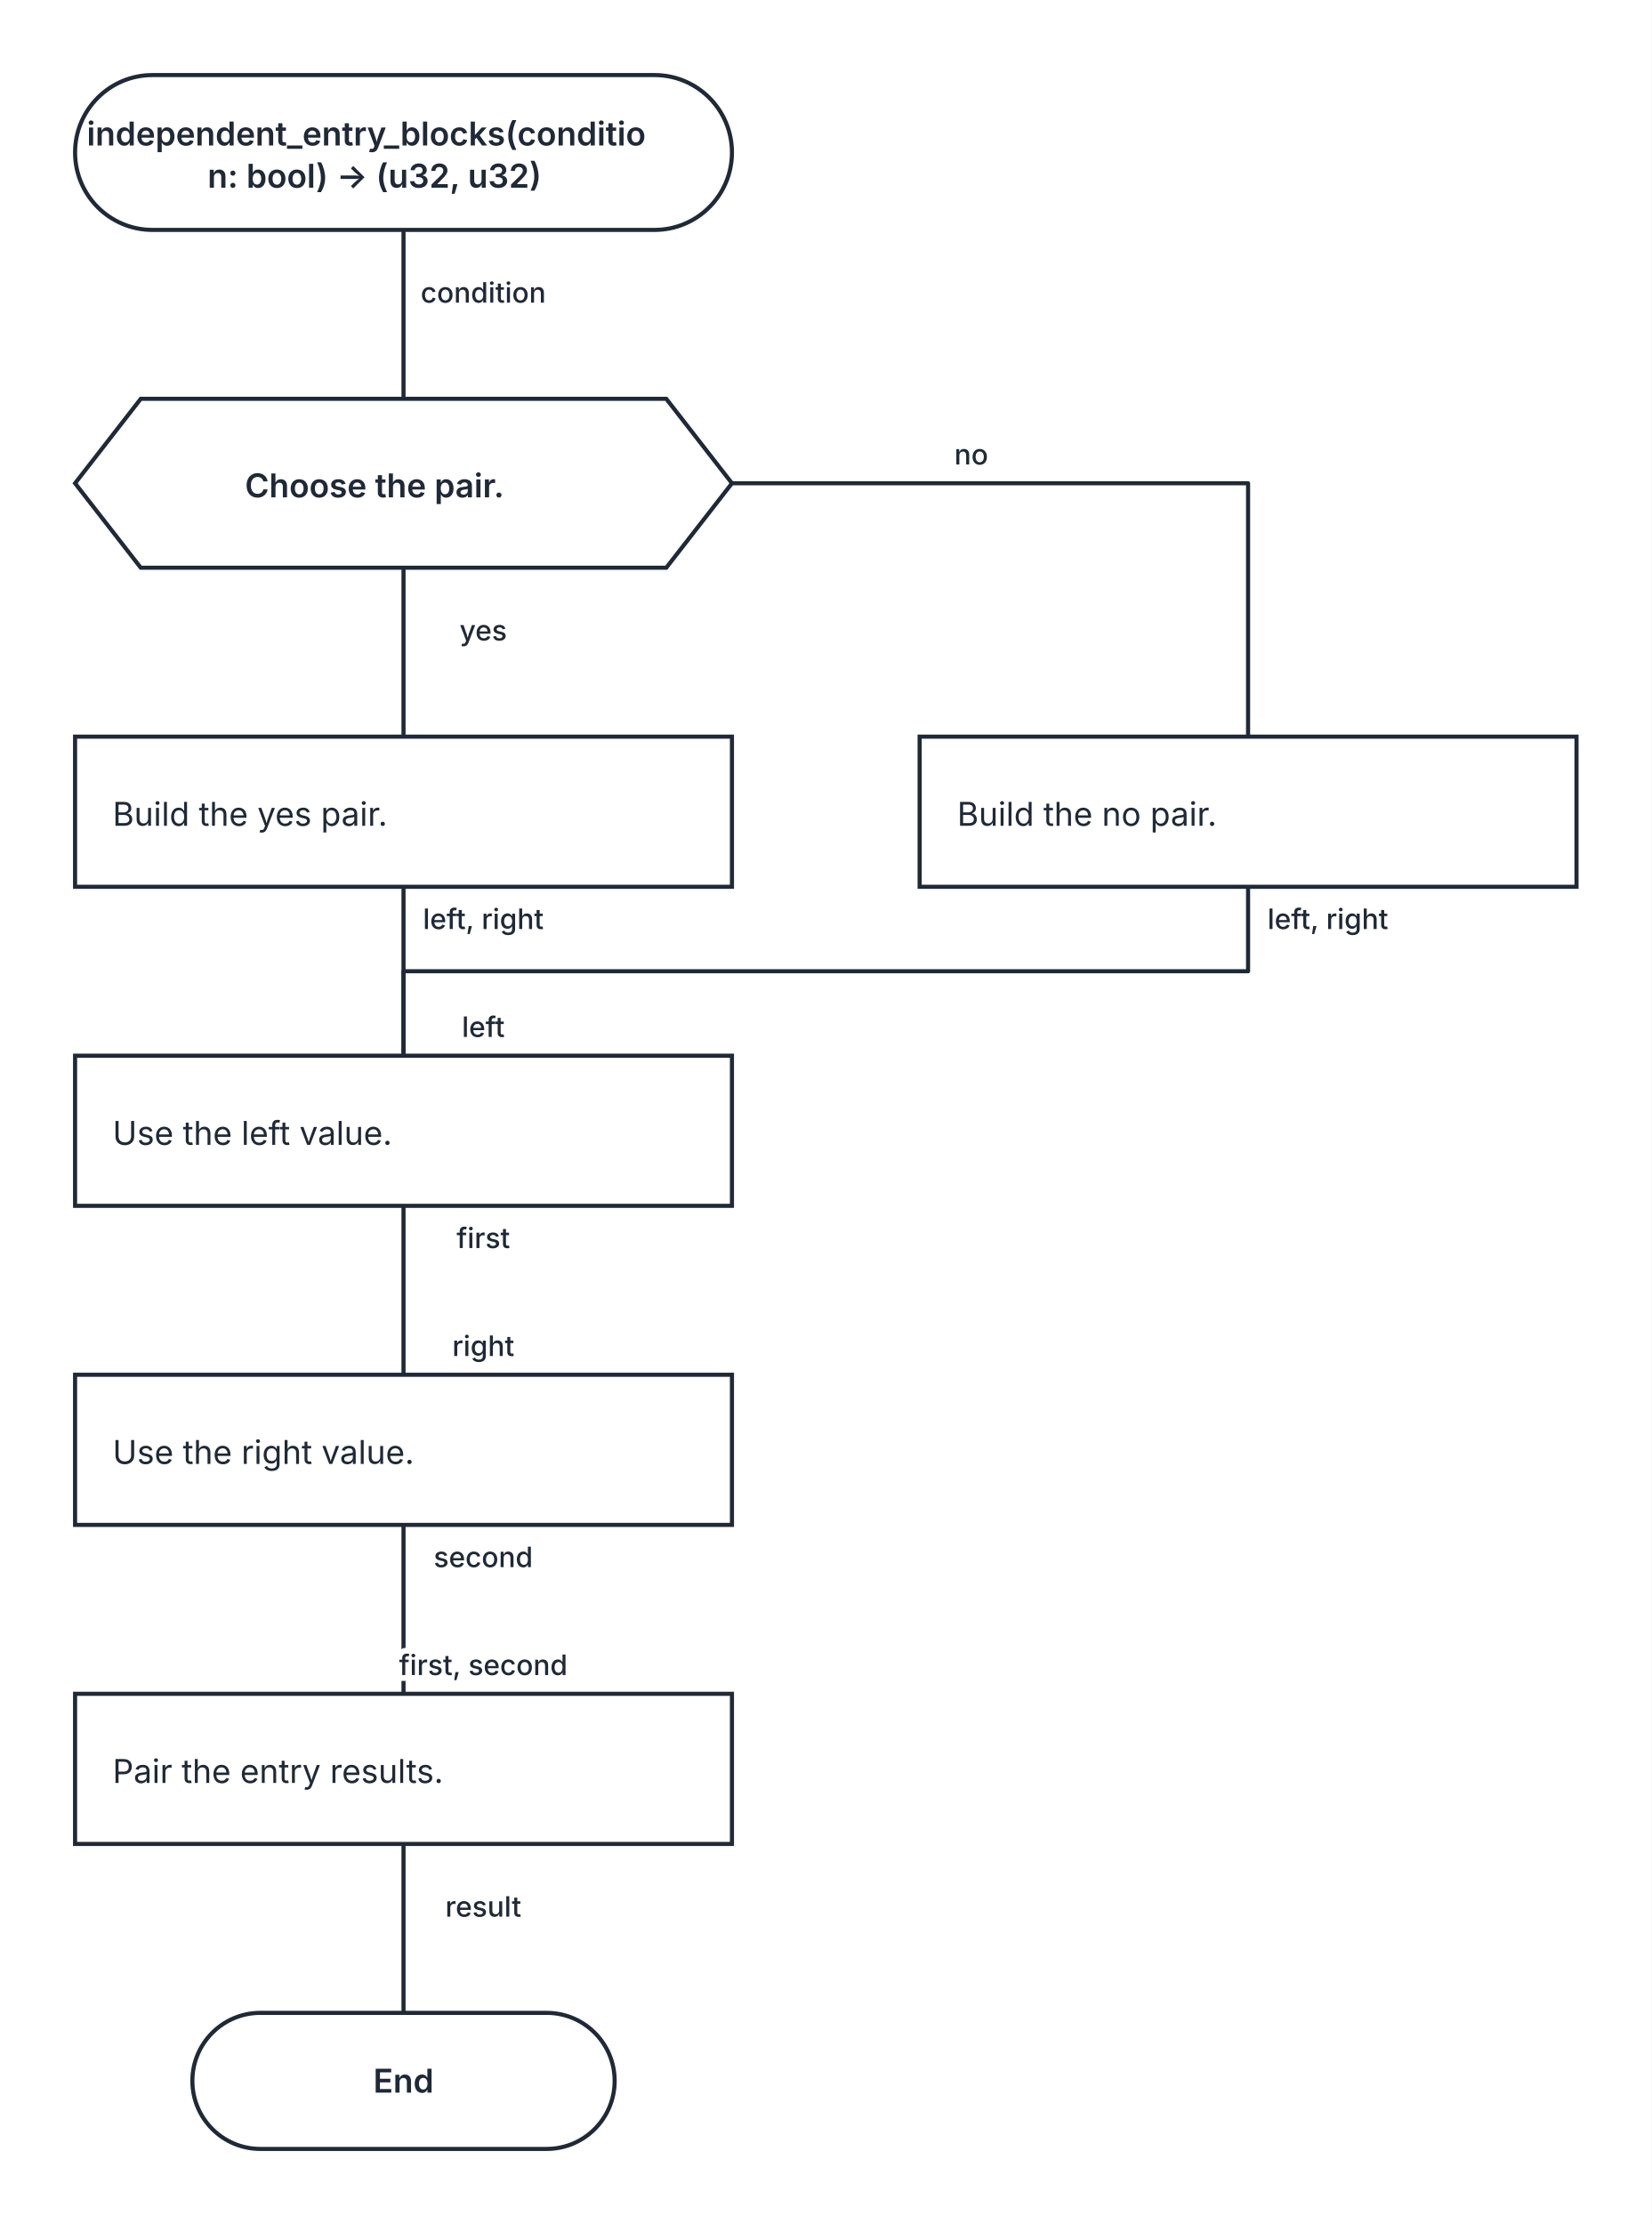
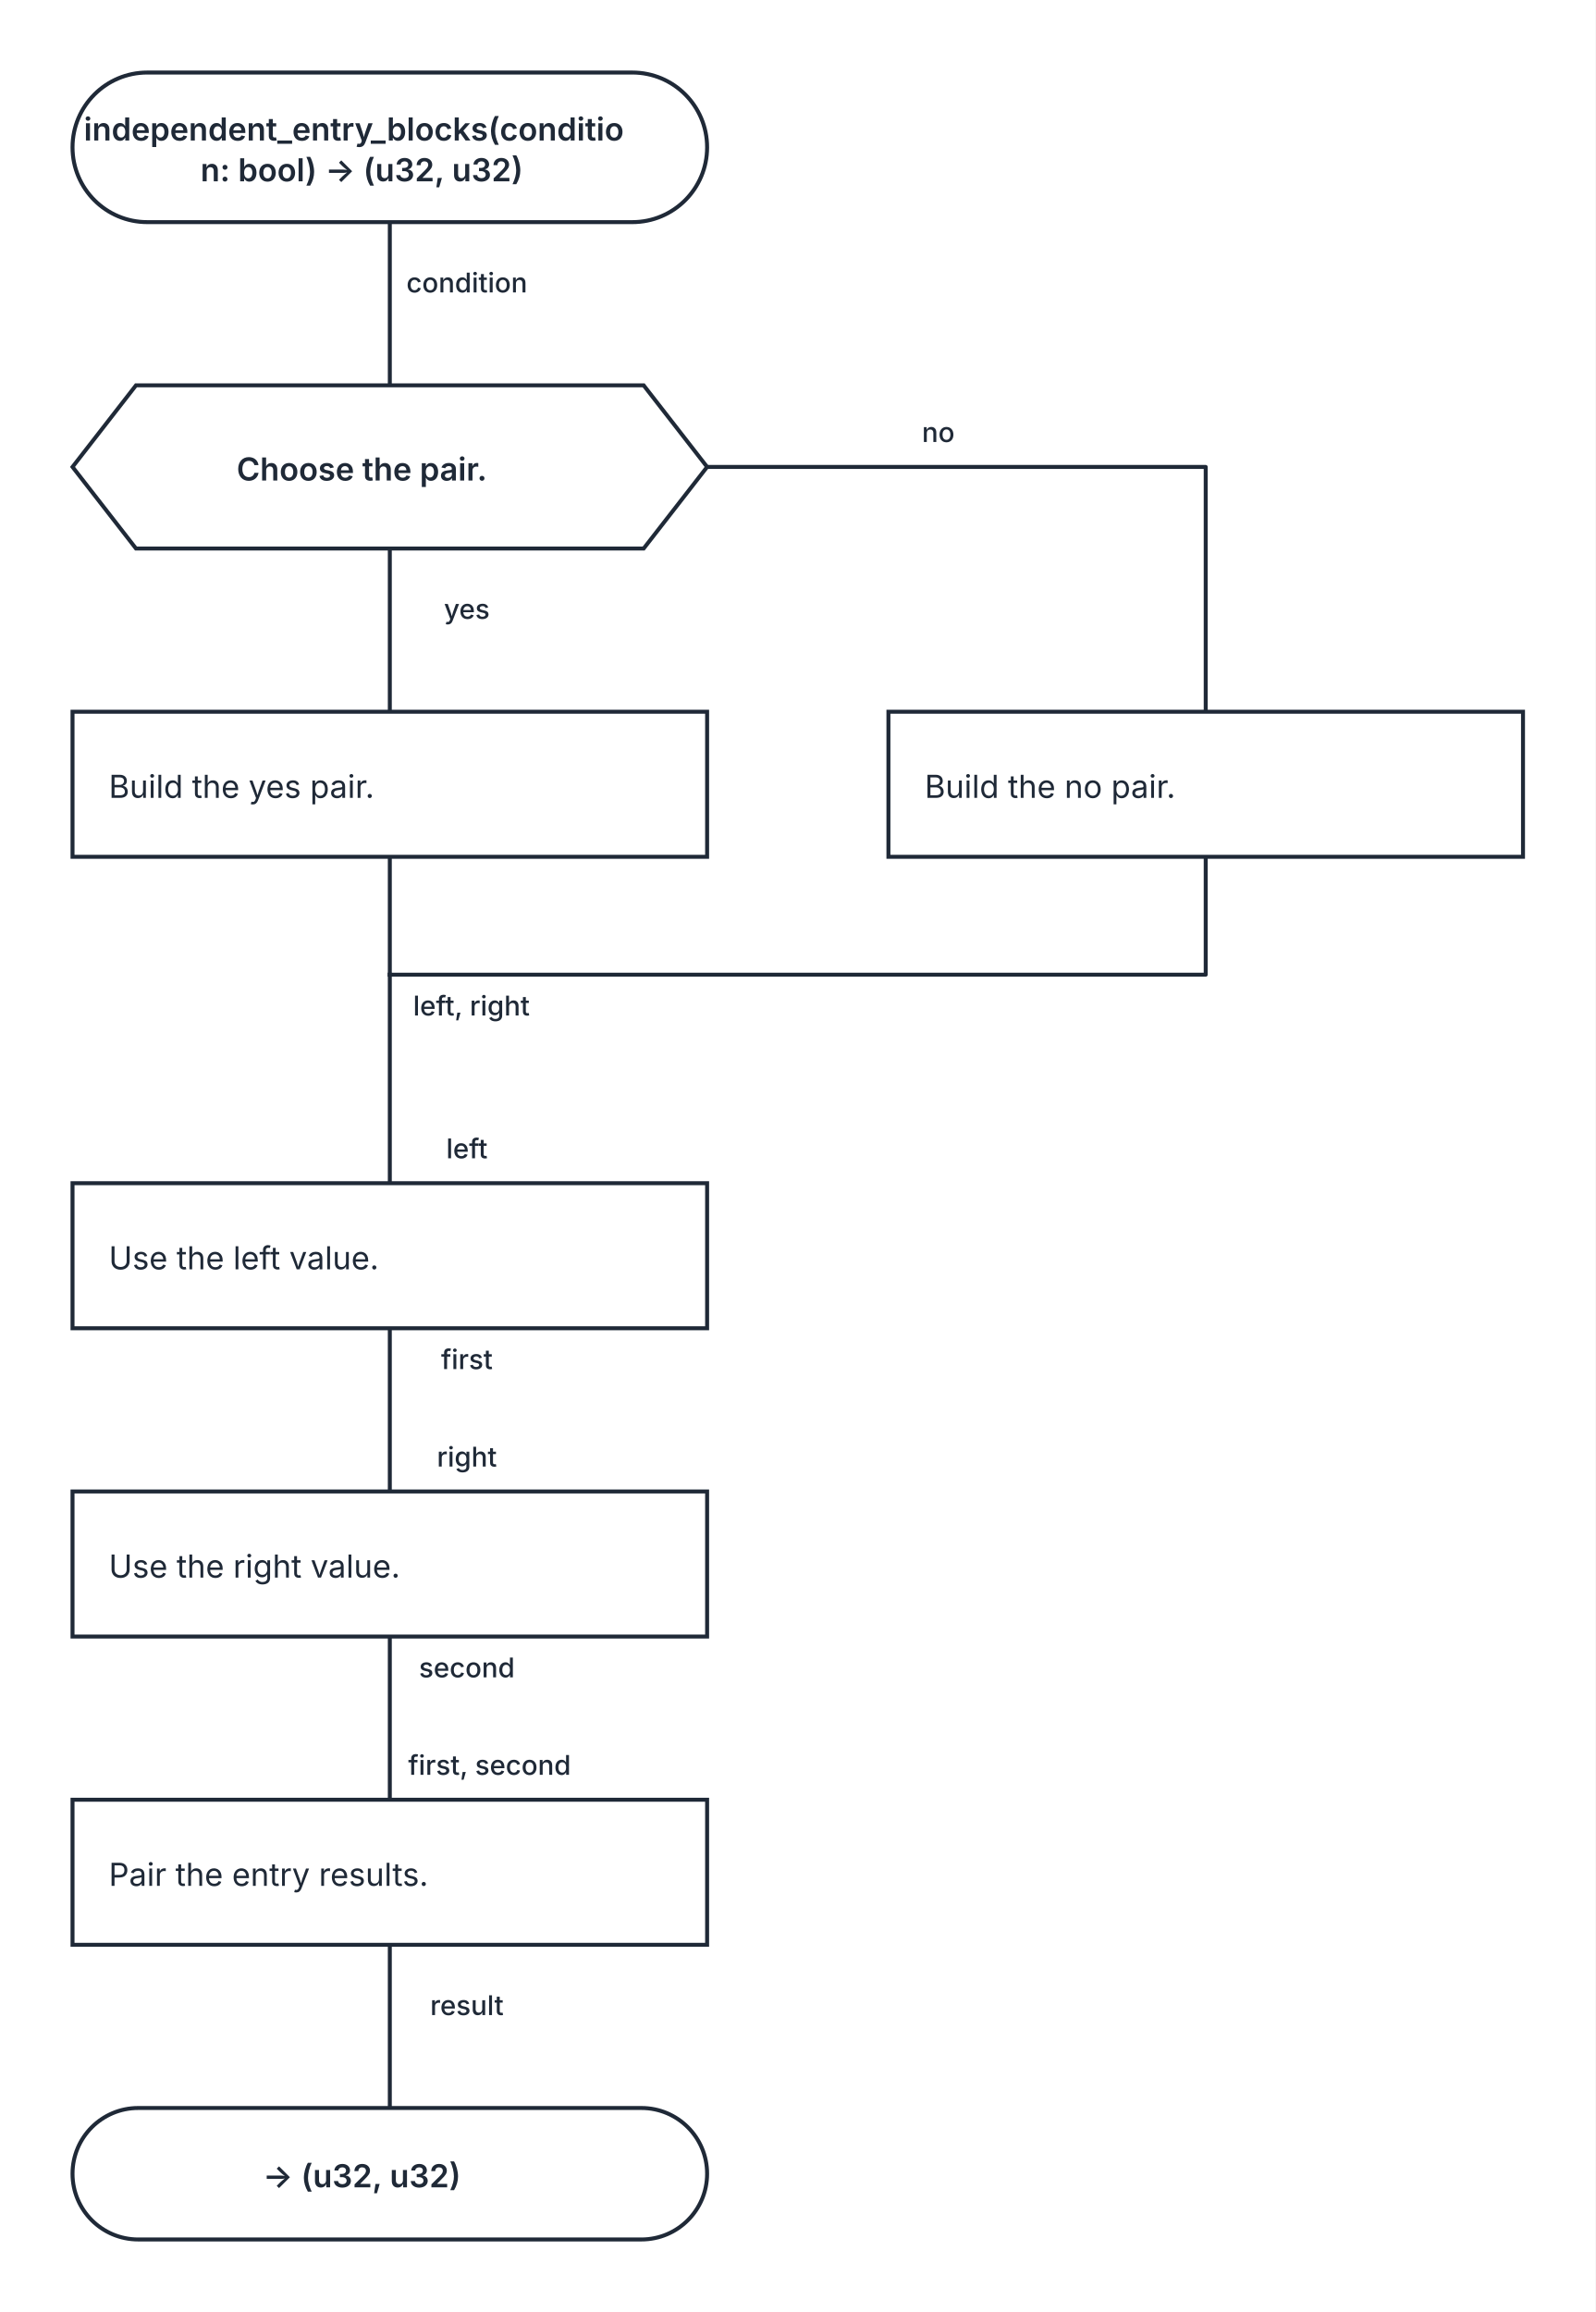
- <svg xmlns="http://www.w3.org/2000/svg" width="704" height="948" viewBox="0 0 704 948" role="img" aria-labelledby="kaalang-title" aria-describedby="kaalang-description">
+ <svg xmlns="http://www.w3.org/2000/svg" width="704" height="1020" viewBox="0 0 704 1020" role="img" aria-labelledby="kaalang-title" aria-describedby="kaalang-description">
  <defs>
    <style>
      svg { color: #1f2937; font-family: Inter, ui-sans-serif, system-ui, -apple-system, BlinkMacSystemFont, "Segoe UI", sans-serif; text-rendering: optimizeLegibility; }
-       .edge { fill: none; stroke: currentColor; stroke-width: 1.75; stroke-linecap: square; stroke-linejoin: round; }
-       .edge-label { fill: currentColor; font-size: 12px; font-weight: 500; paint-order: stroke; stroke: #ffffff; stroke-width: 5px; stroke-linejoin: round; text-anchor: middle; }
+       .connection { fill: none; stroke: currentColor; stroke-width: 1.75; stroke-linecap: square; stroke-linejoin: round; }
+       .connection-label { fill: currentColor; font-size: 12px; font-weight: 500; paint-order: stroke; stroke: #ffffff; stroke-width: 5px; stroke-linejoin: round; text-anchor: middle; }
      .node-shape { fill: #ffffff; stroke: currentColor; stroke-width: 1.75; }
      .label { fill: currentColor; font-size: 14px; text-anchor: middle; }
      .start .label, .question .label, .select .label, .case .label, .end .label { font-weight: 600; }
      .action .label { font-weight: 400; text-anchor: start; }
    </style>
  </defs>
  <rect width="100%" height="100%" fill="#ffffff" />
-   <g class="edges">
-     <path class="edge" d="M 172 98 L 172 170" />
-     <path class="edge" d="M 172 242 L 172 314" />
-     <path class="edge" d="M 312 206 L 532 206 L 532 314" />
-     <path class="edge" d="M 172 378 L 172 450" />
-     <path class="edge" d="M 172 514 L 172 586" />
-     <path class="edge" d="M 172 650 L 172 722" />
-     <path class="edge" d="M 532 378 L 532 414 L 172 414 L 172 450" />
-     <path class="edge" d="M 172 786 L 172 858" />
-     <text class="edge-label" x="214" y="129" xml:space="preserve">
+   <g class="connections">
+     <path class="connection" d="M 172 98 L 172 170" />
+     <path class="connection" d="M 172 242 L 172 314" />
+     <path class="connection" d="M 312 206 L 532 206 L 532 314" />
+     <path class="connection" d="M 172 378 L 172 430" />
+     <path class="connection" d="M 532 378 L 532 430 L 172 430" />
+     <path class="connection" d="M 172 586 L 172 658" />
+     <path class="connection" d="M 172 722 L 172 794" />
+     <path class="connection" d="M 172 858 L 172 930" />
+     <path class="connection" d="M 172 430 L 172 522" />
+     <text class="connection-label" x="216" y="448" xml:space="preserve">
+       <tspan x="216" dy="0">left, right</tspan>
+     </text>
+     <text class="connection-label" x="214" y="129" xml:space="preserve">
      <tspan x="214" dy="0">condition</tspan>
    </text>
-     <text class="edge-label" x="214" y="273" xml:space="preserve">
+     <text class="connection-label" x="214" y="273" xml:space="preserve">
      <tspan x="214" dy="0">yes</tspan>
    </text>
-     <text class="edge-label" x="422" y="198" xml:space="preserve">
+     <text class="connection-label" x="422" y="195" xml:space="preserve">
      <tspan x="422" dy="0">no</tspan>
    </text>
-     <text class="edge-label" x="214" y="442" xml:space="preserve">
+     <text class="connection-label" x="214" y="889" xml:space="preserve">
+       <tspan x="214" dy="0">result</tspan>
+     </text>
+     <text class="connection-label" x="214" y="604" xml:space="preserve">
+       <tspan x="214" dy="0">first</tspan>
+     </text>
+     <text class="connection-label" x="214" y="740" xml:space="preserve">
+       <tspan x="214" dy="0">second</tspan>
+     </text>
+     <text class="connection-label" x="214" y="511" xml:space="preserve">
      <tspan x="214" dy="0">left</tspan>
    </text>
-     <text class="edge-label" x="214" y="396" xml:space="preserve">
-       <tspan x="214" dy="0">left, right</tspan>
-     </text>
-     <text class="edge-label" x="574" y="396" xml:space="preserve">
-       <tspan x="574" dy="0">left, right</tspan>
-     </text>
-     <text class="edge-label" x="214" y="578" xml:space="preserve">
+     <text class="connection-label" x="214" y="647" xml:space="preserve">
      <tspan x="214" dy="0">right</tspan>
    </text>
-     <text class="edge-label" x="214" y="532" xml:space="preserve">
-       <tspan x="214" dy="0">first</tspan>
-     </text>
-     <text class="edge-label" x="214" y="714" xml:space="preserve">
-       <tspan x="214" dy="0">first, second</tspan>
-     </text>
-     <text class="edge-label" x="214" y="668" xml:space="preserve">
-       <tspan x="214" dy="0">second</tspan>
-     </text>
-     <text class="edge-label" x="214" y="817" xml:space="preserve">
-       <tspan x="214" dy="0">result</tspan>
+     <text class="connection-label" x="224" y="783" xml:space="preserve">
+       <tspan x="224" dy="0">first, second</tspan>
    </text>
  </g>
  <g class="nodes">
    <g class="node start" transform="translate(172 65)">
      <rect class="node-shape" x="-140" y="-33" width="280" height="66" rx="33" />
      <text class="label" y="-3" xml:space="preserve">
        <tspan x="0" dy="0">independent_entry_blocks(conditio</tspan>
        <tspan x="0" dy="18">n: bool) -&gt; (u32, u32)</tspan>
      </text>
    </g>
    <g class="node question" transform="translate(172 206)">
      <polygon class="node-shape" points="-112,-36 112,-36 140,0 112,36 -112,36 -140,0" />
      <text class="label" y="6" xml:space="preserve">
        <tspan x="0" dy="0">Choose the pair.</tspan>
      </text>
    </g>
    <g class="node action" transform="translate(172 346)">
      <rect class="node-shape" x="-140" y="-32" width="280" height="64" />
      <text class="label" y="6" xml:space="preserve">
        <tspan x="-124" dy="0">Build the yes pair.</tspan>
      </text>
    </g>
    <g class="node action" transform="translate(532 346)">
      <rect class="node-shape" x="-140" y="-32" width="280" height="64" />
      <text class="label" y="6" xml:space="preserve">
        <tspan x="-124" dy="0">Build the no pair.</tspan>
      </text>
    </g>
-     <g class="node action" transform="translate(172 482)">
+     <g class="node action" transform="translate(172 554)">
      <rect class="node-shape" x="-140" y="-32" width="280" height="64" />
      <text class="label" y="6" xml:space="preserve">
        <tspan x="-124" dy="0">Use the left value.</tspan>
      </text>
    </g>
-     <g class="node action" transform="translate(172 618)">
+     <g class="node action" transform="translate(172 690)">
      <rect class="node-shape" x="-140" y="-32" width="280" height="64" />
      <text class="label" y="6" xml:space="preserve">
        <tspan x="-124" dy="0">Use the right value.</tspan>
      </text>
    </g>
-     <g class="node action" transform="translate(172 754)">
+     <g class="node action" transform="translate(172 826)">
      <rect class="node-shape" x="-140" y="-32" width="280" height="64" />
      <text class="label" y="6" xml:space="preserve">
        <tspan x="-124" dy="0">Pair the entry results.</tspan>
      </text>
    </g>
-     <g class="node end" transform="translate(172 887)">
-       <rect class="node-shape" x="-90" y="-29" width="180" height="58" rx="29" />
-       <text class="label" y="5">End</text>
+     <g class="node end" transform="translate(172 959)">
+       <rect class="node-shape" x="-140" y="-29" width="280" height="58" rx="29" />
+       <text class="label" y="6" xml:space="preserve">
+         <tspan x="0" dy="0">-&gt; (u32, u32)</tspan>
+       </text>
    </g>
  </g>
</svg>
